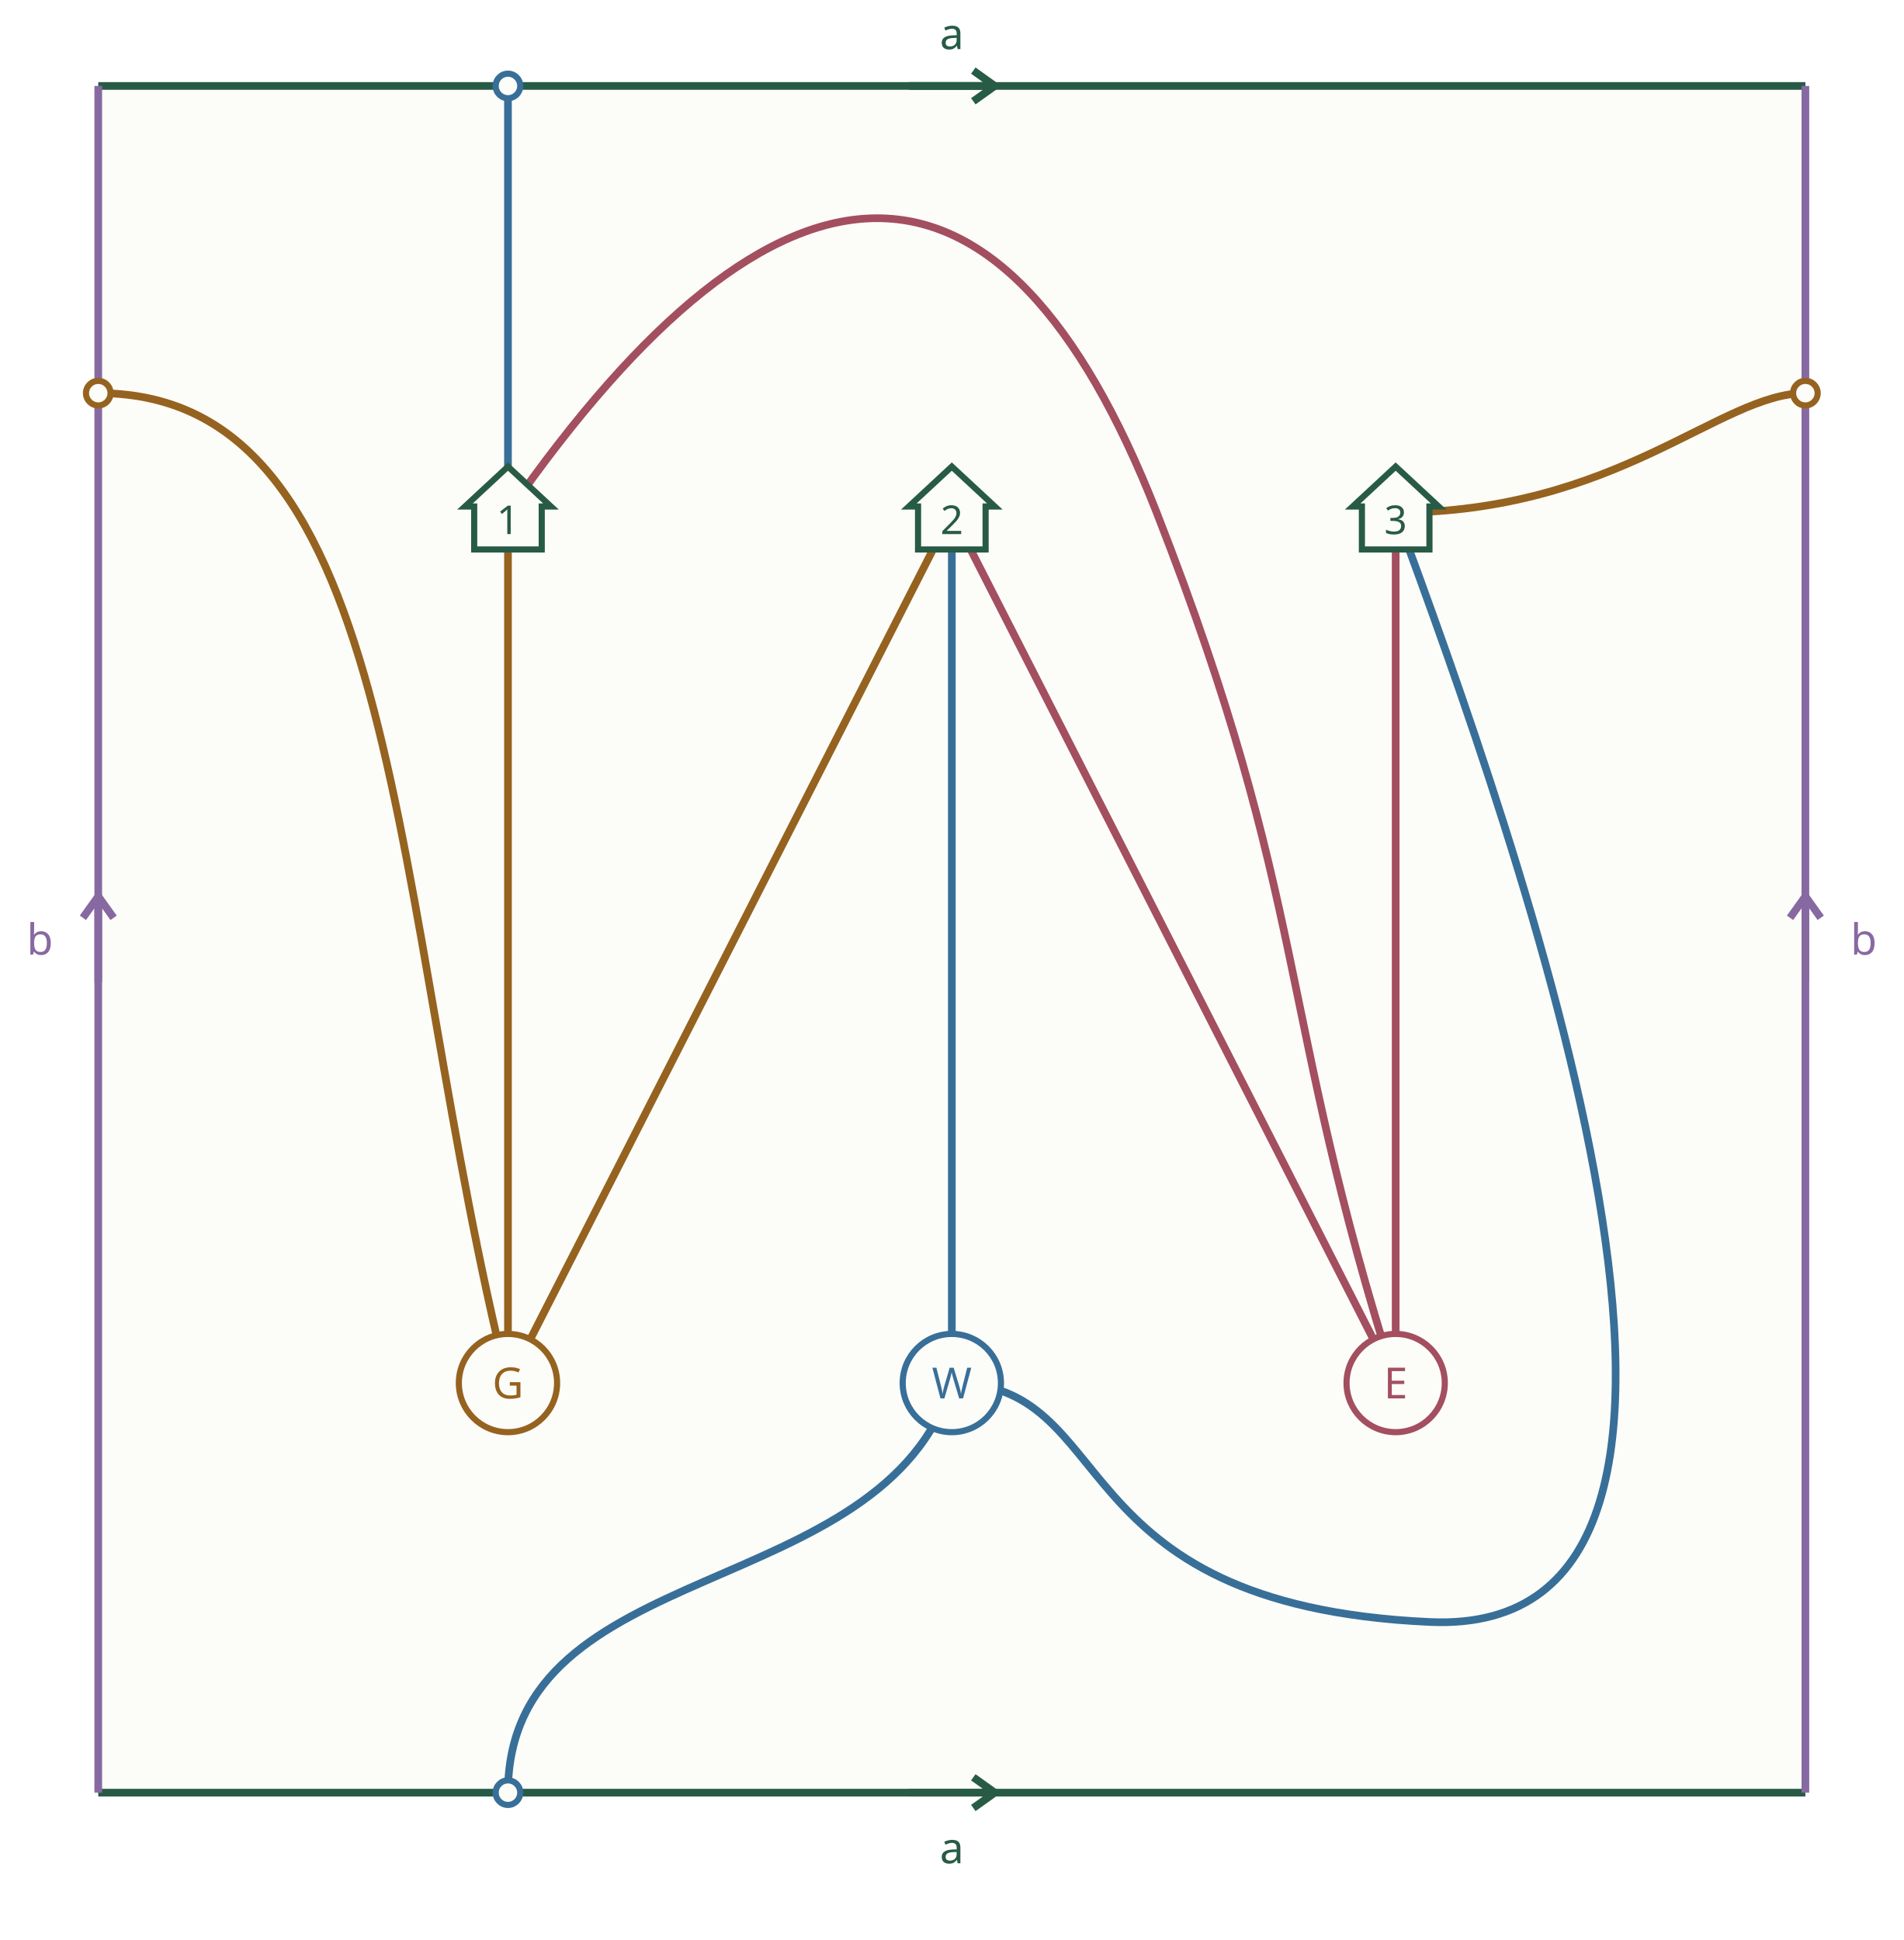
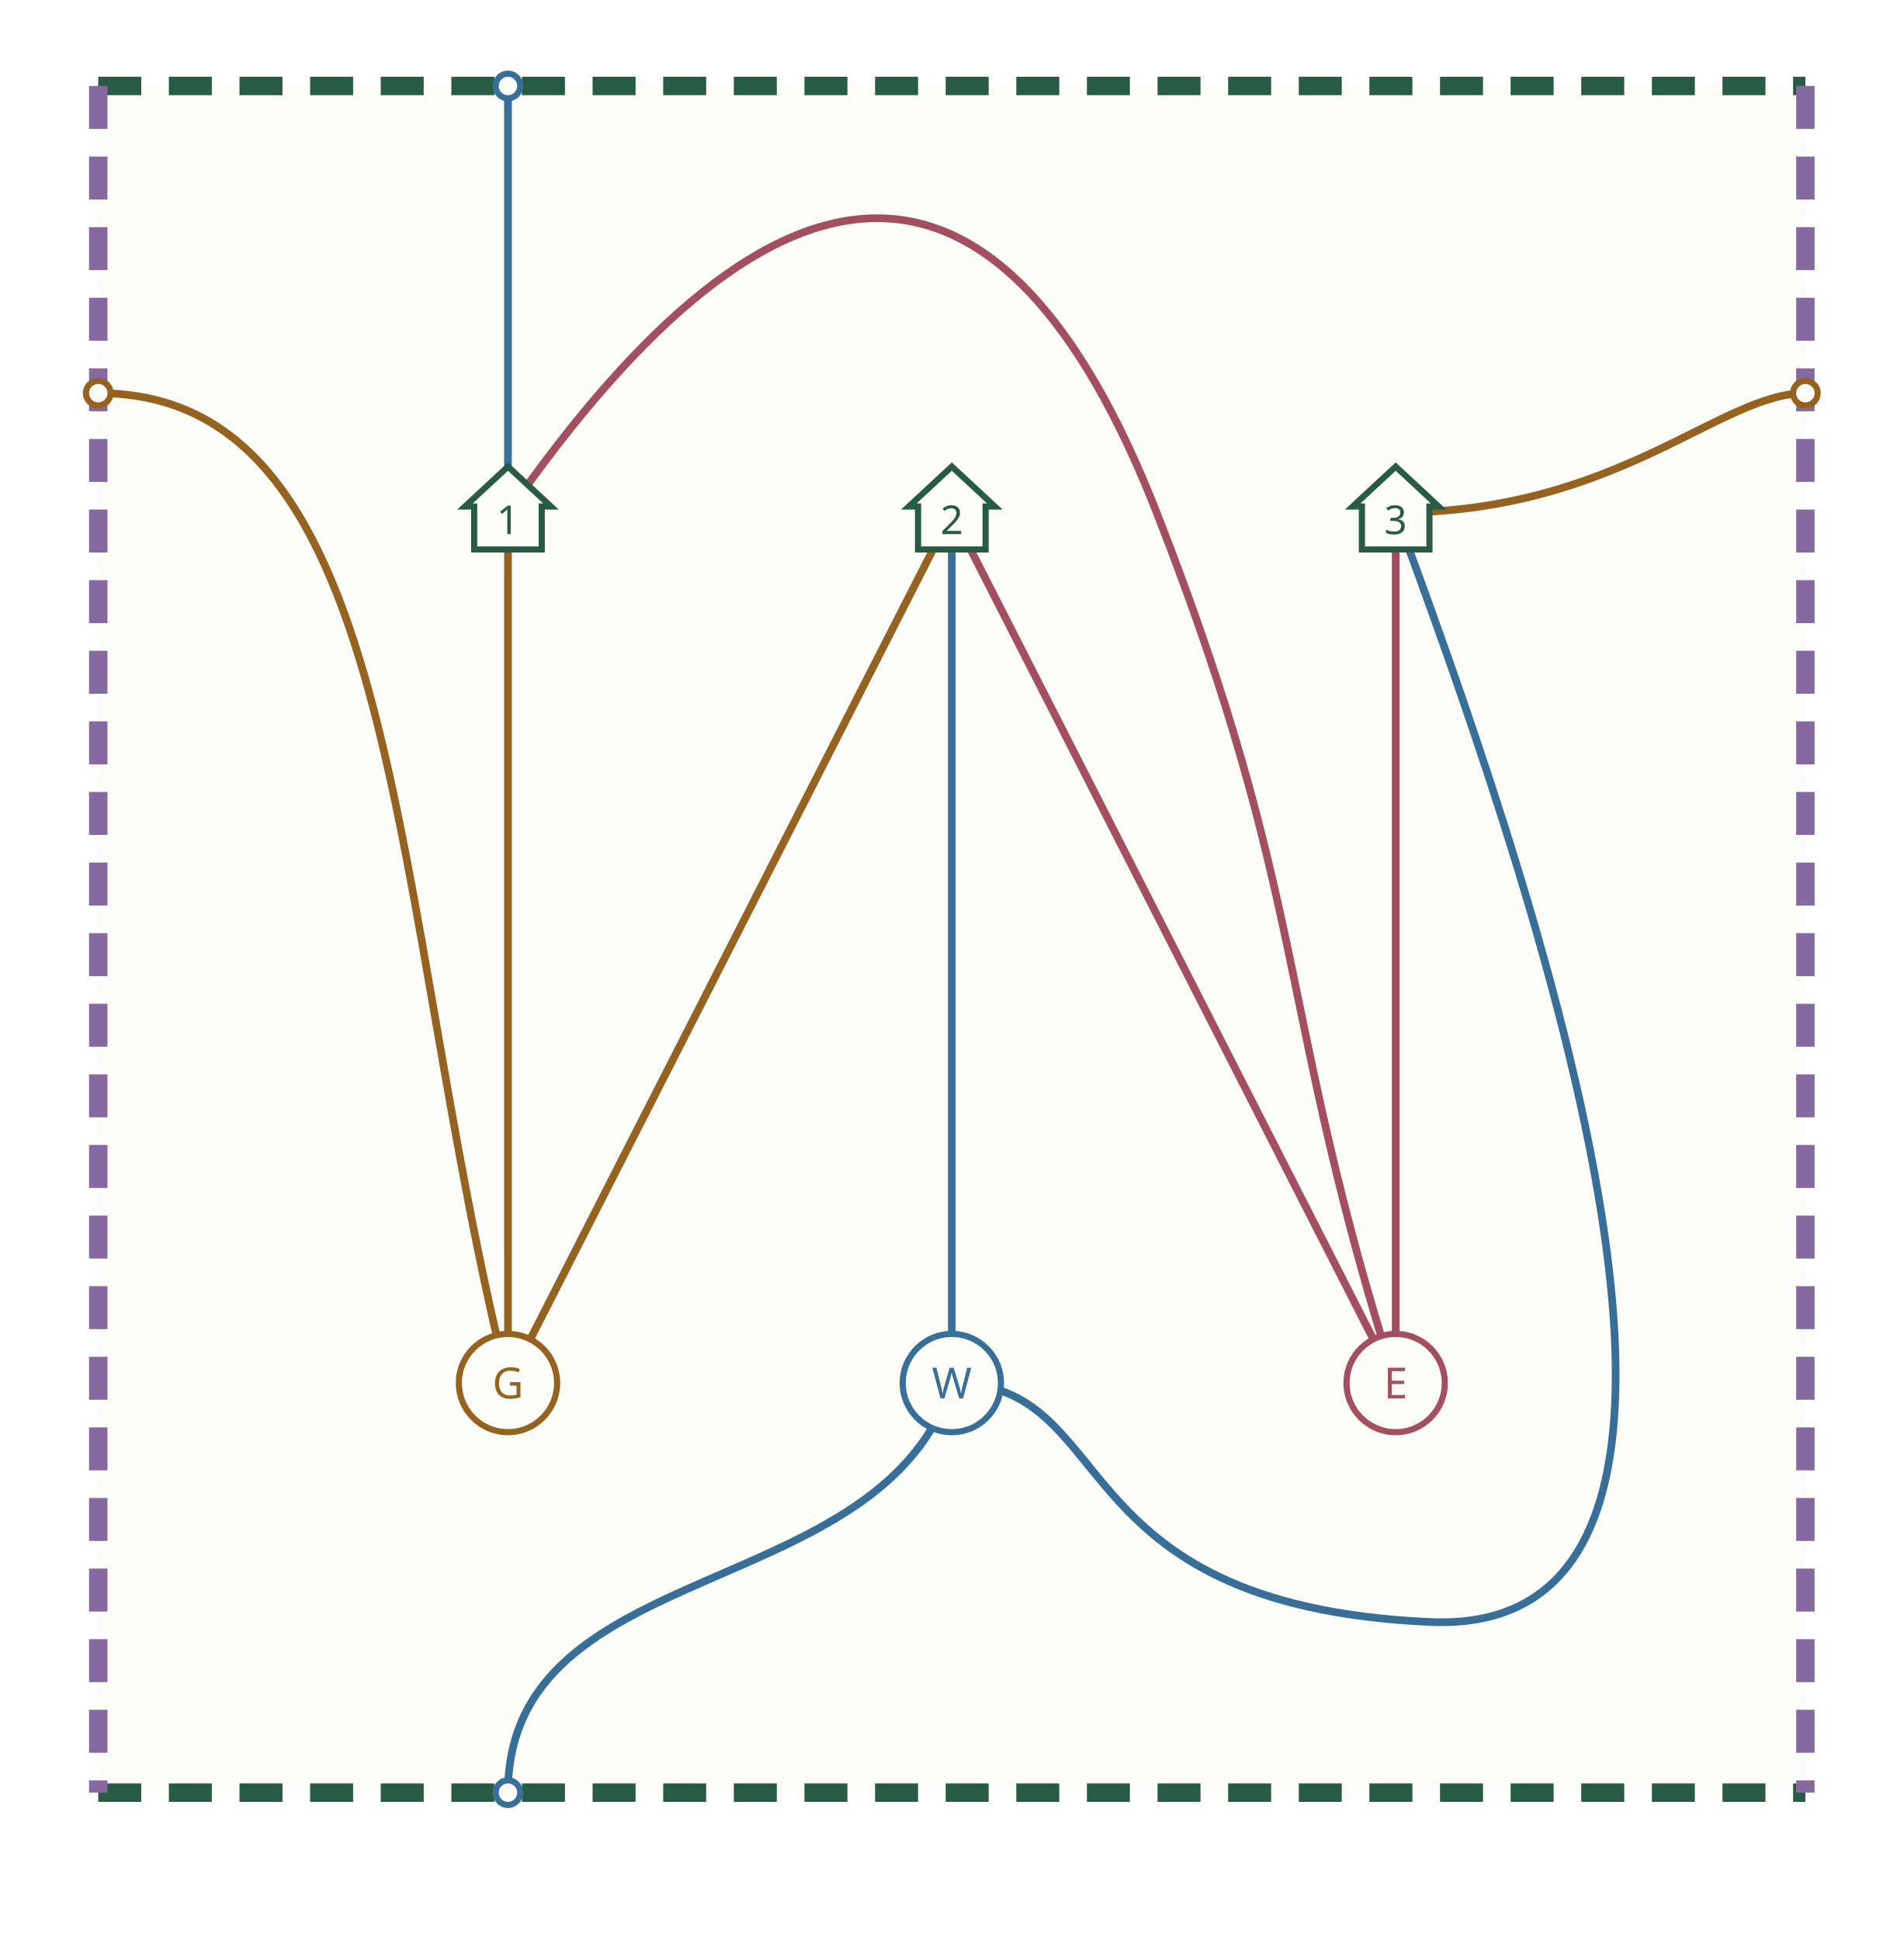
<svg xmlns="http://www.w3.org/2000/svg" viewBox="0 0 620 632" role="img" aria-label="Three houses connected to gas, water and electricity on a square with paired opposite sides.">
  <style>text { font-family: system-ui, sans-serif; }</style>
  <defs>
    <pattern id="tu-dots" width="18" height="18" patternUnits="userSpaceOnUse">
      <circle cx="9" cy="9" r=".65" fill="#dfe3dc" />
    </pattern>
  </defs>
  <rect x="32" y="28" width="556" height="556" fill="#fcfcf9" />
-   <path d="M32 28H588 M32 584H588" stroke="#285b46" stroke-width="2.5" />
-   <path d="M32 28V584 M588 28V584" stroke="#8769a2" stroke-width="2.5" />
-   <path d="M296 28h28m-7 -5l7 5 -7 5" fill="none" stroke="#285b46" stroke-width="2.5" />
-   <text x="310" y="16" text-anchor="middle" fill="#285b46" font-size="14">a</text>
-   <path d="M296 584h28m-7 -5l7 5 -7 5" fill="none" stroke="#285b46" stroke-width="2.5" />
-   <text x="310" y="607" text-anchor="middle" fill="#285b46" font-size="14">a</text>
-   <path d="M32 320v-28m-5 7l5 -7 5 7" fill="none" stroke="#8769a2" stroke-width="2.5" />
-   <text x="13" y="311" text-anchor="middle" fill="#8769a2" font-size="14">b</text>
-   <path d="M588 320v-28m-5 7l5 -7 5 7" fill="none" stroke="#8769a2" stroke-width="2.5" />
-   <text x="607" y="311" text-anchor="middle" fill="#8769a2" font-size="14">b</text>
+   <path d="M32 28H588 M32 584H588" fill="none" stroke="#285b46" stroke-width="6" stroke-dasharray="14 9" />
+   <path d="M32 28V584 M588 28V584" fill="none" stroke="#8769a2" stroke-width="6" stroke-dasharray="14 9" />
  <path data-pipe="gas-h1" d="M165.44 167 C165.44 261.52 165.44 356.04 165.44 450.56" fill="none" stroke="#95631f" stroke-width="2.5" opacity="1" stroke-linejoin="round" stroke-linecap="round" pointer-events="none" />
  <path data-pipe="h2-water" d="M310 167 C310 261.52 310 356.04 310 450.56" fill="none" stroke="#386f98" stroke-width="2.5" opacity="1" stroke-linejoin="round" stroke-linecap="round" pointer-events="none" />
  <path data-pipe="h3-power" d="M454.56 167 C454.56 261.52 454.56 356.04 454.56 450.56" fill="none" stroke="#a34f60" stroke-width="2.5" opacity="1" stroke-linejoin="round" stroke-linecap="round" pointer-events="none" />
  <path data-pipe="gas-h2" d="M310 167 C261.81 261.52 213.63 356.04 165.44 450.56" fill="none" stroke="#95631f" stroke-width="2.5" opacity="1" stroke-linejoin="round" stroke-linecap="round" pointer-events="none" />
  <path data-pipe="h2-power" d="M310 167 C358.19 261.52 406.37 356.04 454.56 450.56" fill="none" stroke="#a34f60" stroke-width="2.5" opacity="1" stroke-linejoin="round" stroke-linecap="round" pointer-events="none" />
  <path data-pipe="h1-power" d="M165.44 167 C254.4 39.12 326.68 39.12 376.72 167 C426.76 294.88 415.64 328.24 454.56 450.56" fill="none" stroke="#a34f60" stroke-width="2.5" opacity="1" stroke-linejoin="round" stroke-linecap="round" pointer-events="none" />
  <path data-pipe="h3-water" d="M454.56 167 C493.48 272.64 588 533.96 465.68 528.4 C343.36 522.84 365.6 450.56 310 450.56" fill="none" stroke="#386f98" stroke-width="2.5" opacity="1" stroke-linejoin="round" stroke-linecap="round" pointer-events="none" />
  <path data-pipe="h1-water" d="M165.44 167 C165.44 120.67 165.44 74.33 165.44 28" fill="none" stroke="#386f98" stroke-width="2.5" opacity="1" stroke-linejoin="round" stroke-linecap="round" pointer-events="none" />
  <path data-pipe="h1-water" d="M165.44 584 C165.44 506.16 287.76 522.84 310 450.56" fill="none" stroke="#386f98" stroke-width="2.5" opacity="1" stroke-linejoin="round" stroke-linecap="round" pointer-events="none" />
  <path data-pipe="gas-h3" d="M454.56 167 C526.84 167 560.2 128.08 588 128.08" fill="none" stroke="#95631f" stroke-width="2.5" opacity="1" stroke-linejoin="round" stroke-linecap="round" pointer-events="none" />
  <path data-pipe="gas-h3" d="M32 128.08 C132.08 128.08 126.52 294.88 165.44 450.56" fill="none" stroke="#95631f" stroke-width="2.5" opacity="1" stroke-linejoin="round" stroke-linecap="round" pointer-events="none" />
  <circle cx="165.44" cy="28" r="4" fill="#fcfcf9" stroke="#386f98" stroke-width="2" />
  <circle cx="165.44" cy="584" r="4" fill="#fcfcf9" stroke="#386f98" stroke-width="2" />
  <circle cx="588" cy="128.08" r="4" fill="#fcfcf9" stroke="#95631f" stroke-width="2" />
  <circle cx="32" cy="128.08" r="4" fill="#fcfcf9" stroke="#95631f" stroke-width="2" />
  <g transform="translate(165.44 167)" class="tu-node ">
    <circle class="tu-hit" r="22" fill="transparent" />
    <path d="M-14 -2 L0 -15 L14 -2 H11 V12 H-11 V-2 Z" fill="#fcfcf9" stroke="#285b46" stroke-width="2" />
    <text y="7" text-anchor="middle" fill="#285b46" font-size="13">1</text>
  </g>
  <g transform="translate(310 167)" class="tu-node ">
    <circle class="tu-hit" r="22" fill="transparent" />
    <path d="M-14 -2 L0 -15 L14 -2 H11 V12 H-11 V-2 Z" fill="#fcfcf9" stroke="#285b46" stroke-width="2" />
    <text y="7" text-anchor="middle" fill="#285b46" font-size="13">2</text>
  </g>
  <g transform="translate(454.56 167)" class="tu-node ">
    <circle class="tu-hit" r="22" fill="transparent" />
    <path d="M-14 -2 L0 -15 L14 -2 H11 V12 H-11 V-2 Z" fill="#fcfcf9" stroke="#285b46" stroke-width="2" />
    <text y="7" text-anchor="middle" fill="#285b46" font-size="13">3</text>
  </g>
  <g transform="translate(165.44 450.56)" class="tu-node ">
    <circle class="tu-hit" r="22" fill="transparent" />
    <circle r="16" fill="#fcfcf9" stroke="#95631f" stroke-width="2" />
    <text y="5" text-anchor="middle" fill="#95631f" font-size="14">G</text>
  </g>
  <g transform="translate(310 450.56)" class="tu-node ">
    <circle class="tu-hit" r="22" fill="transparent" />
    <circle r="16" fill="#fcfcf9" stroke="#386f98" stroke-width="2" />
    <text y="5" text-anchor="middle" fill="#386f98" font-size="14">W</text>
  </g>
  <g transform="translate(454.56 450.56)" class="tu-node ">
    <circle class="tu-hit" r="22" fill="transparent" />
    <circle r="16" fill="#fcfcf9" stroke="#a34f60" stroke-width="2" />
    <text y="5" text-anchor="middle" fill="#a34f60" font-size="14">E</text>
  </g>
  <g pointer-events="none" />
</svg>
